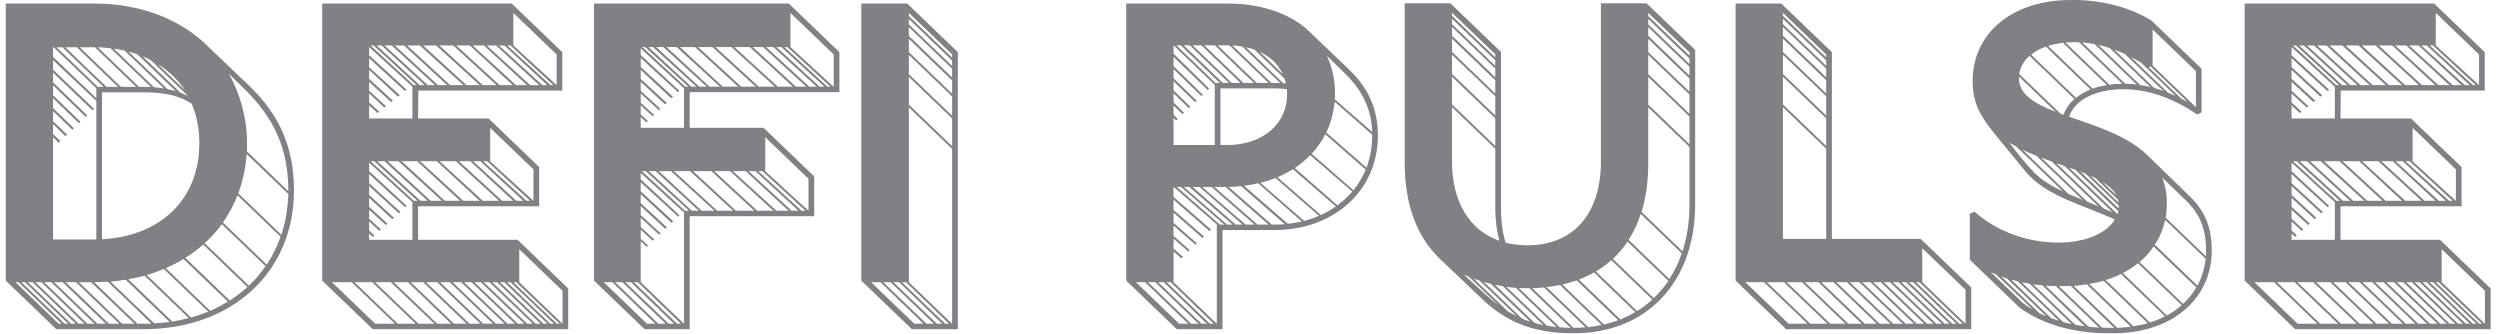
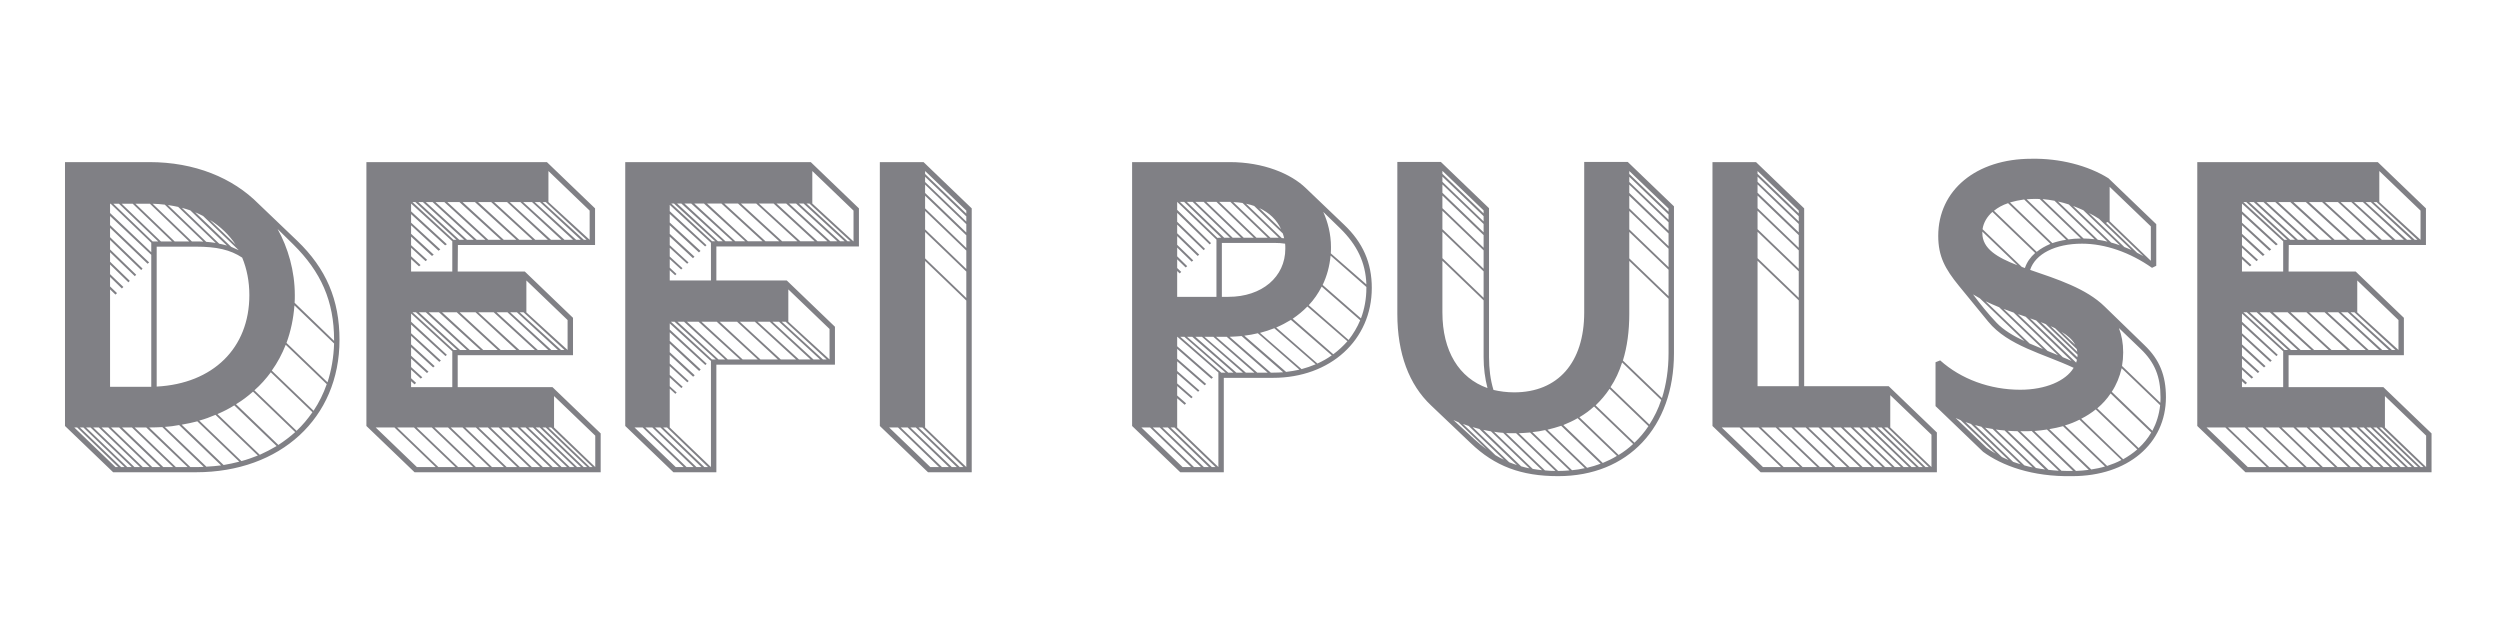
- <svg xmlns="http://www.w3.org/2000/svg" width="240" height="32" viewBox="0 0 240 32" fill="none">
-   <path fill-rule="evenodd" clip-rule="evenodd" d="M23.951 8.264C26.876 11.073 28.222 14.22 28.222 18.266C28.222 26.134 22.274 31.603 13.753 31.603H5.406L0.551 26.939V0.34H9.053C13.616 0.34 17.458 1.914 20.071 4.555L23.951 8.264ZM5.153 4.536H5.094V5.473L9.248 9.425V8.47L5.153 4.536ZM9.95 8.339L5.991 4.536H5.426L9.385 8.339H9.95ZM11.335 8.339L7.376 4.536H6.264L10.223 8.339H11.335ZM9.111 4.536H7.649L11.608 8.339H13.07L9.111 4.536ZM14.494 8.357L10.613 4.63C10.204 4.574 9.814 4.555 9.385 4.536L13.343 8.339H13.753C14.006 8.339 14.26 8.339 14.494 8.357ZM15.742 8.488L11.959 4.854C11.627 4.78 11.276 4.723 10.925 4.667L14.786 8.376C15.118 8.395 15.449 8.451 15.742 8.488ZM16.873 8.751L13.187 5.21C12.914 5.117 12.622 5.023 12.329 4.948L16.093 8.563C16.366 8.62 16.619 8.676 16.873 8.751ZM17.302 8.882C17.555 8.994 17.828 9.107 18.062 9.219L14.474 5.772C14.221 5.641 13.948 5.51 13.675 5.398L17.302 8.882ZM5.094 12.872L5.796 13.546L5.64 13.696L5.094 13.171V22.987H9.248V9.687L5.094 5.772V6.69L9.034 10.455L8.877 10.586L5.094 6.971V7.908L8.37 11.073L8.234 11.223L5.094 8.189V9.144L7.727 11.691L7.59 11.841L5.094 9.425V10.38L7.083 12.31L6.947 12.46L5.094 10.661V11.635L6.44 12.928L6.284 13.078L5.094 11.916V12.872ZM17.75 8.657C17.087 7.664 16.21 6.821 15.157 6.166L17.75 8.657ZM23.561 8.638L21.982 7.084C23.035 8.975 23.717 11.317 23.717 13.752C23.717 14.014 23.717 14.277 23.698 14.52L27.676 18.36V18.266C27.676 14.351 26.35 11.392 23.561 8.638ZM9.794 22.968C15.469 22.668 19.135 19.09 19.135 13.752C19.135 12.366 18.881 11.092 18.413 9.968C17.224 9.181 15.859 8.863 13.753 8.863H9.794V22.968ZM22.879 18.566L27.013 22.537C27.403 21.32 27.637 20.008 27.676 18.622L23.678 14.782C23.581 16.131 23.308 17.386 22.879 18.566ZM26.935 22.724L22.801 18.753C22.43 19.69 21.962 20.57 21.397 21.357L25.609 25.403C26.155 24.579 26.603 23.68 26.935 22.724ZM23.893 27.426C24.497 26.864 25.024 26.227 25.492 25.553L21.299 21.526C20.812 22.181 20.266 22.799 19.642 23.343L23.893 27.426ZM17.789 24.747L22.06 28.85C22.664 28.456 23.23 28.025 23.756 27.557L19.505 23.474C18.979 23.942 18.413 24.373 17.789 24.747ZM15.917 25.74L20.188 29.842C20.773 29.58 21.338 29.28 21.884 28.962L17.614 24.86C17.087 25.197 16.522 25.478 15.917 25.74ZM14.084 26.396L18.335 30.479C18.901 30.329 19.466 30.123 19.993 29.917L15.722 25.815C15.196 26.04 14.65 26.246 14.084 26.396ZM12.31 26.808L16.541 30.873C17.087 30.779 17.614 30.667 18.121 30.535L13.889 26.471C13.382 26.602 12.856 26.714 12.31 26.808ZM12.056 26.845C11.588 26.939 11.101 26.995 10.613 27.033L14.806 31.041C15.313 31.023 15.8 30.966 16.288 30.91L12.056 26.845ZM13.187 31.079H13.753C14.026 31.079 14.279 31.079 14.533 31.06L10.36 27.051C9.931 27.07 9.502 27.089 9.053 27.089H9.034L13.187 31.079ZM1.487 27.089L5.64 31.079H5.913L1.779 27.089H1.487ZM2.052 27.089L6.206 31.079H6.557L2.403 27.089H2.052ZM2.676 27.089L6.83 31.079H7.278L3.125 27.089H2.676ZM3.398 27.089L7.551 31.079H8.117L3.963 27.089H3.398ZM4.236 27.089L8.39 31.079H9.072L4.919 27.089H4.236ZM5.192 27.089L9.345 31.079H10.165L6.011 27.089H5.192ZM6.303 27.089L10.457 31.079H11.452L7.298 27.089H6.303ZM7.571 27.089L11.725 31.079H12.914L8.741 27.089H7.571ZM49.692 23.024L54.548 27.688V31.603H35.788L30.933 26.939V0.34H49.127L53.982 5.004V8.694H40.156L40.137 11.373H46.904L51.759 16.037V19.802H40.137V23.024H49.692ZM53.436 5.229L49.282 1.239V4.367L53.436 8.17V5.229ZM40 8.17L35.866 4.367H35.574L39.708 8.17H40ZM40.78 8.17L36.627 4.367H36.159L40.293 8.17H40.78ZM41.755 8.17L37.602 4.367H36.919L41.073 8.17H41.755ZM42.925 8.17L38.791 4.367H37.894L42.048 8.17H42.925ZM44.485 8.17L40.312 4.367H39.084L43.218 8.17H44.485ZM46.045 8.17L41.872 4.367H40.624L44.778 8.17H46.045ZM47.664 8.17L43.51 4.367H42.184L46.338 8.17H47.664ZM49.224 8.17L45.109 4.367H43.803L47.956 8.17H49.224ZM50.589 8.17L46.455 4.367H45.382L49.536 8.17H50.589ZM51.759 8.17L47.625 4.367H46.728L50.901 8.17H51.759ZM52.539 8.17L48.425 4.367H47.898L52.071 8.17H52.539ZM53.124 8.17L49.01 4.367H48.697L52.851 8.17H53.124ZM35.437 9.837L36.393 10.717L36.237 10.849L35.437 10.118V11.373H39.591V8.32L35.437 4.517V5.304L39.045 8.62L38.869 8.732L35.437 5.585V6.447L38.382 9.144L38.206 9.275L35.437 6.709V7.571L37.719 9.668L37.543 9.8L35.437 7.852V8.713L37.056 10.193L36.9 10.324L35.437 8.975V9.837ZM47.059 12.272V15.475H47.04L51.213 19.278V16.262L47.059 12.272ZM39.727 19.278H40.078L35.925 15.475H35.574L39.727 19.278ZM36.217 15.475L40.371 19.278H41.053L36.919 15.475H36.217ZM37.212 15.475L41.346 19.278H42.418L38.245 15.475H37.212ZM38.557 15.475L42.711 19.278H44.173L40.039 15.475H38.557ZM46.045 19.278L41.931 15.475H40.332L44.466 19.278H46.045ZM47.917 19.278L43.764 15.475H42.204L46.358 19.278H47.917ZM49.263 19.278L45.148 15.475H44.056L48.21 19.278H49.263ZM50.238 19.278L46.104 15.475H45.421L49.575 19.278H50.238ZM46.377 15.475L50.55 19.278H50.901L46.767 15.475H46.377ZM35.437 22.125L35.944 22.593L35.788 22.743L35.437 22.425V23.024H39.591V19.409L35.437 15.606V16.431L39.045 19.765L38.908 19.896L35.437 16.712V17.592L38.44 20.346L38.284 20.477L35.437 17.854V18.716L37.816 20.907L37.66 21.039L35.437 18.997V19.858L37.192 21.469L37.036 21.601L35.437 20.139V21.001L36.568 22.031L36.412 22.162L35.437 21.263V22.125ZM49.848 23.923V27.089L54.002 31.079V27.913L49.848 23.923ZM33.76 27.089H31.869L36.022 31.079H37.914L33.76 27.089ZM35.73 27.089H34.033L38.187 31.079H39.903L35.73 27.089ZM36.003 27.089L40.176 31.079H41.697L37.524 27.089H36.003ZM37.797 27.089L41.97 31.079H43.315L39.162 27.089H37.797ZM40.624 27.089H39.435L43.588 31.079H44.797L40.624 27.089ZM46.123 31.079L41.97 27.089H40.897L45.07 31.079H46.123ZM42.243 27.089L46.397 31.079H47.333L43.179 27.089H42.243ZM43.452 27.089L47.605 31.079H48.444L44.271 27.089H43.452ZM44.544 27.089L48.717 31.079H49.438L45.265 27.089H44.544ZM45.538 27.089L49.712 31.079H50.336L46.163 27.089H45.538ZM46.435 27.089L50.609 31.079H51.155L46.981 27.089H46.435ZM47.255 27.089L51.428 31.079H51.896L47.722 27.089H47.255ZM47.995 27.089L52.169 31.079H52.559L48.405 27.089H47.995ZM48.678 27.089L52.832 31.079H53.183L49.01 27.089H48.678ZM49.282 27.089L53.456 31.079H53.729L49.556 27.089H49.282ZM80.581 8.844H66.209V12.272H73.307L78.163 16.936V20.758H66.209V31.603H61.88L57.024 26.939V0.34H75.725L80.581 5.004V8.844ZM75.881 1.239V4.517L80.015 8.32H80.035V5.229L75.881 1.239ZM65.78 8.32H66.092L61.938 4.517H61.665L65.78 8.32ZM66.853 8.32L62.679 4.517H62.25L66.365 8.32H66.853ZM67.847 8.32L63.674 4.517H62.991L67.126 8.32H67.847ZM69.115 8.32L64.961 4.517H63.986L68.12 8.32H69.115ZM70.87 8.32L66.716 4.517H65.273L69.388 8.32H70.87ZM72.547 8.32L68.393 4.517H67.008L71.162 8.32H72.547ZM74.38 8.32L70.226 4.517H68.686L72.839 8.32H74.38ZM76.115 8.32L71.981 4.517H70.499L74.672 8.32H76.115ZM77.402 8.32L73.249 4.517H72.274L76.408 8.32H77.402ZM78.397 8.32L74.243 4.517H73.541L77.695 8.32H78.397ZM79.138 8.32L75.004 4.517H74.536L78.689 8.32H79.138ZM75.296 4.517L79.43 8.32H79.723L75.589 4.517H75.296ZM61.509 12.272H65.663V8.47L61.509 4.648V5.285L65.215 8.713L65.078 8.844L61.509 5.566V6.428L64.61 9.294L64.454 9.444L61.509 6.709V7.571L64.005 9.875L63.849 10.024L61.509 7.852V8.713L63.401 10.455L63.264 10.586L61.509 8.975V9.856L62.796 11.036L62.66 11.167L61.509 10.118V10.98L62.192 11.617L62.055 11.748L61.509 11.242V12.272ZM73.463 13.171V16.431L77.617 20.233V17.161L73.463 13.171ZM61.626 16.431L65.76 20.233H66.15L61.997 16.431H61.626ZM62.289 16.431L66.424 20.233H67.087L62.952 16.431H62.289ZM63.245 16.431L67.359 20.233H68.588L64.415 16.431H63.245ZM64.707 16.431L68.861 20.233H70.382L66.248 16.431H64.707ZM66.54 16.431L70.655 20.233H72.41L68.296 16.431H66.54ZM68.569 16.431L72.703 20.233H74.243L70.09 16.431H68.569ZM70.363 16.431L74.536 20.233H75.706L71.591 16.431H70.363ZM71.864 16.431L75.998 20.233H76.661L72.527 16.431H71.864ZM72.8 16.431L76.954 20.233H77.324L73.19 16.431H72.8ZM61.509 27.089L65.663 31.079V20.327L65.624 20.364L61.509 16.599V17.217L65.234 20.664L65.097 20.795L61.509 17.498V18.36L64.629 21.245L64.474 21.395L61.509 18.641V19.503L64.025 21.825L63.869 21.975L61.509 19.784V20.645L63.42 22.406L63.284 22.537L61.509 20.907V21.788L62.816 22.987L62.679 23.118L61.509 22.05V22.93L62.211 23.567L62.075 23.698L61.509 23.174V27.089ZM57.96 27.089L62.114 31.079H62.913L58.779 27.089H57.96ZM59.754 27.089H59.052L63.206 31.079H63.908L59.754 27.089ZM60.027 27.089L64.2 31.079H64.707L60.573 27.089H60.027ZM60.846 27.089L65 31.079H65.371L61.236 27.089H60.846ZM87.094 0.34L91.95 5.004V31.603H87.543L82.687 26.939V0.34H87.094ZM87.25 1.539L91.404 5.529V5.229L87.25 1.239V1.539ZM87.25 2.344L91.404 6.334V5.81L87.25 1.82V2.344ZM87.25 3.45L91.404 7.439V6.597L87.25 2.607V3.45ZM87.25 5.004L91.404 8.994V7.72L87.25 3.731V5.004ZM87.25 7.121L91.404 11.111V9.256L87.25 5.267V7.121ZM87.25 10.043L91.404 14.033V11.373L87.25 7.383V10.043ZM87.25 27.089L91.404 31.079V14.295L87.25 10.305V27.089ZM84.52 27.089H83.623L87.777 31.079H88.654L84.52 27.089ZM89.649 31.079L85.495 27.089H84.793L88.947 31.079H89.649ZM85.768 27.089L89.941 31.079H90.448L86.314 27.089H85.768ZM86.587 27.089L90.741 31.079H91.111L86.977 27.089H86.587ZM129.488 6.653C131.38 8.451 132.277 10.493 132.277 13.021C132.277 18.266 128.104 22.087 122.312 22.087H117.359V31.603H112.971L108.116 26.939V0.34H117.944C121.376 0.34 124.126 1.52 125.608 2.944L129.488 6.653ZM112.659 11.017L113.069 11.411L112.913 11.56L112.659 11.317V13.921H116.618V8.151L112.659 4.349V5.154L116.072 8.507L115.935 8.638L112.659 5.454V6.353L115.467 9.088L115.331 9.219L112.659 6.634V7.514L114.882 9.668L114.726 9.8L112.659 7.795V8.676L114.278 10.249L114.122 10.38L112.659 8.957V9.837L113.673 10.83L113.517 10.961L112.659 10.137V11.017ZM117.105 7.964L113.361 4.349H112.932L116.715 7.983L116.891 7.964H117.105ZM117.983 7.964L114.219 4.349H113.634L117.398 7.964H117.983ZM119.094 7.964L115.331 4.349H114.492L118.256 7.964H119.094ZM120.381 7.964L116.618 4.349H115.604L119.367 7.964H120.381ZM118.022 4.349H116.891L120.654 7.964H121.785L118.022 4.349ZM122.897 7.964L119.25 4.461C118.958 4.405 118.626 4.386 118.314 4.367L122.058 7.964H122.897ZM123.306 7.533L120.42 4.761C120.167 4.667 119.874 4.592 119.601 4.536L123.209 8.001C123.287 8.001 123.365 8.001 123.443 8.02C123.404 7.852 123.365 7.702 123.306 7.533ZM123.131 7.102C122.702 6.166 121.941 5.435 120.927 4.967L123.131 7.102ZM129.098 7.027L127.382 5.36C127.85 6.372 128.162 7.627 128.162 8.882C128.162 9.107 128.162 9.331 128.143 9.537L131.731 12.666C131.653 10.437 130.775 8.676 129.098 7.027ZM117.827 13.921C121.2 13.921 123.56 11.916 123.56 9.069C123.56 8.901 123.56 8.732 123.54 8.563C123.209 8.507 122.858 8.488 122.526 8.488H117.164V13.921H117.827ZM131.185 16.093C131.536 15.157 131.731 14.127 131.731 13.021V12.928L128.123 9.762C128.026 10.83 127.753 11.823 127.324 12.722L131.185 16.093ZM127.226 12.89C126.875 13.583 126.446 14.201 125.92 14.764L129.937 18.266C130.405 17.667 130.814 16.992 131.107 16.281L127.226 12.89ZM128.396 19.709C128.923 19.315 129.391 18.884 129.82 18.397L125.783 14.895C125.335 15.363 124.847 15.756 124.301 16.131L128.396 19.709ZM122.643 17.011L126.797 20.645C127.324 20.402 127.792 20.139 128.24 19.821L124.126 16.243C123.658 16.524 123.17 16.787 122.643 17.011ZM121.005 17.555L125.198 21.207C125.686 21.076 126.173 20.907 126.622 20.72L122.448 17.086C121.98 17.273 121.493 17.423 121.005 17.555ZM119.426 17.835L123.638 21.488C124.106 21.432 124.554 21.357 124.983 21.263L120.791 17.592C120.342 17.704 119.894 17.779 119.426 17.835ZM122.097 21.563H122.312C122.663 21.563 123.014 21.544 123.345 21.526L119.153 17.873C118.763 17.91 118.353 17.929 117.944 17.948L122.097 21.563ZM116.579 17.948L120.732 21.563H121.785L117.651 17.948H116.579ZM116.813 31.079V21.563H116.832L112.679 17.948H112.659V18.903L116.267 22.05L116.111 22.181L112.659 19.165V20.158L115.584 22.706L115.428 22.837L112.659 20.42V21.395L114.902 23.361L114.765 23.492L112.659 21.657V22.649L114.219 24.017L114.083 24.148L112.659 22.912V23.867L113.556 24.654L113.42 24.804L112.659 24.148V27.089L116.813 31.079ZM112.971 17.948L117.105 21.563H117.534L113.381 17.948H112.971ZM113.654 17.948L117.807 21.563H118.334L114.18 17.948H113.654ZM114.492 17.948L118.626 21.563H119.289L115.155 17.948H114.492ZM115.409 17.948L119.582 21.563H120.44L116.306 17.948H115.409ZM109.052 27.089L113.205 31.079H114.063L109.929 27.089H109.052ZM110.904 27.089H110.202L114.356 31.079H115.058L110.904 27.089ZM111.177 27.089L115.35 31.079H115.857L111.723 27.089H111.177ZM111.996 27.089L116.15 31.079H116.52L112.386 27.089H111.996ZM158.076 0.321L162.736 4.798V19.596C162.736 27.089 158.095 31.997 151.056 31.997C147.331 31.997 144.66 30.985 142.241 28.662L138.244 24.86C136.04 22.781 134.851 19.652 134.851 15.644V0.321H139.238L144.094 4.986V20.008C144.094 21.17 144.231 22.294 144.543 23.305C145.186 23.455 145.888 23.549 146.629 23.549C151.036 23.549 153.688 20.552 153.688 15.494V0.321H158.076ZM143.548 5.21L139.394 1.221V1.52L143.548 5.51V5.21ZM158.232 1.539L162.19 5.342V5.023L158.232 1.239V1.539ZM143.548 6.316V5.791L139.394 1.801V2.326L143.548 6.316ZM158.232 2.344L162.19 6.147V5.622L158.232 1.82V2.344ZM143.548 7.421V6.578L139.394 2.588V3.431L143.548 7.421ZM158.232 3.45L162.19 7.252V6.409L158.232 2.607V3.45ZM143.548 8.975V7.702L139.394 3.712V4.986L143.548 8.975ZM158.232 5.004L162.19 8.807V7.533L158.232 3.731V5.004ZM143.548 11.092V9.238L139.394 5.248V7.102L143.548 11.092ZM158.232 7.121L162.19 10.924V9.069L158.232 5.267V7.121ZM143.548 14.014V11.354L139.394 7.365V10.024L143.548 14.014ZM162.19 11.186L158.232 7.383V10.043L162.19 13.846V11.186ZM139.394 10.287V15.494C139.394 19.39 141.071 22.106 143.938 23.118C143.685 22.144 143.548 21.095 143.548 20.008V14.277L139.394 10.287ZM161.527 24.129C161.956 22.762 162.19 21.245 162.19 19.596V14.108L158.232 10.305V15.644C158.232 17.386 158.017 18.959 157.588 20.346L161.527 24.129ZM157.51 20.533C157.218 21.451 156.828 22.294 156.34 23.024L160.26 26.789C160.747 26.04 161.157 25.216 161.449 24.317L157.51 20.533ZM158.758 28.625C159.285 28.119 159.753 27.576 160.162 26.958L156.243 23.193C155.833 23.811 155.365 24.354 154.839 24.86L158.758 28.625ZM153.201 26.059L157.159 29.861C157.686 29.543 158.173 29.168 158.622 28.756L154.683 24.972C154.234 25.384 153.747 25.74 153.201 26.059ZM151.582 26.845L155.56 30.667C156.048 30.46 156.535 30.236 156.984 29.955L153.025 26.152C152.577 26.415 152.089 26.639 151.582 26.845ZM140.506 26.34L142.632 28.288C143.041 28.662 143.45 29 143.86 29.299L141.013 26.564L140.506 26.34ZM142.046 26.939C141.851 26.864 141.656 26.808 141.461 26.733L144.738 29.88C145.03 30.048 145.303 30.217 145.596 30.348L142.046 26.939ZM149.983 27.314L153.981 31.154C154.449 31.041 154.897 30.91 155.346 30.741L151.368 26.92C150.919 27.07 150.451 27.201 149.983 27.314ZM142.436 27.051L146.122 30.592C146.376 30.685 146.629 30.798 146.902 30.873L143.119 27.239C142.885 27.183 142.67 27.126 142.436 27.051ZM143.509 27.332L147.331 31.004C147.604 31.079 147.877 31.154 148.17 31.21L144.289 27.482C144.016 27.426 143.763 27.389 143.509 27.332ZM148.462 27.557L152.46 31.397C152.908 31.36 153.337 31.285 153.747 31.191L149.749 27.351C149.34 27.445 148.911 27.52 148.462 27.557ZM144.601 27.52L148.501 31.266C148.813 31.322 149.125 31.36 149.437 31.397L145.518 27.632C145.206 27.613 144.913 27.576 144.601 27.52ZM147.097 27.669L151.056 31.472C151.446 31.472 151.836 31.453 152.206 31.416L148.228 27.595C147.858 27.632 147.468 27.651 147.097 27.669ZM145.81 27.651L149.73 31.416C150.081 31.453 150.412 31.472 150.783 31.472L146.824 27.669H146.551C146.298 27.669 146.064 27.669 145.81 27.651ZM184.382 22.93L189.238 27.595V31.603H171.473L166.617 26.939V0.34H171.005L175.86 5.004V22.93H184.382ZM175.314 5.229L171.161 1.239V1.52L175.314 5.51V5.229ZM175.314 6.316V5.791L171.161 1.801V2.326L175.314 6.316ZM175.314 7.421V6.578L171.161 2.588V3.431L175.314 7.421ZM175.314 8.975V7.702L171.161 3.712V4.986L175.314 8.975ZM175.314 11.092V9.238L171.161 5.248V7.102L175.314 11.092ZM175.314 14.014V11.354L171.161 7.365V10.024L175.314 14.014ZM171.161 22.93H175.314V14.277L171.161 10.287V22.93ZM188.692 31.079V27.819L184.538 23.83V27.089L188.692 31.079ZM167.553 27.089L171.707 31.079H173.52L169.347 27.089H167.553ZM169.62 27.089L173.793 31.079H175.431L171.258 27.089H169.62ZM171.531 27.089L175.704 31.079H177.167L172.994 27.089H171.531ZM173.267 27.089L177.44 31.079H178.727L174.573 27.089H173.267ZM174.846 27.089L179.019 31.079H180.17L176.016 27.089H174.846ZM176.289 27.089L180.443 31.079H181.477L177.303 27.089H176.289ZM177.576 27.089L181.749 31.079H182.666L178.493 27.089H177.576ZM178.766 27.089L182.939 31.079H183.739L179.565 27.089H178.766ZM179.838 27.089L184.012 31.079H184.714L180.56 27.089H179.838ZM180.833 27.089L184.987 31.079H185.611L181.438 27.089H180.833ZM181.71 27.089L185.884 31.079H186.41L182.257 27.089H181.71ZM182.53 27.089L186.683 31.079H187.151L182.978 27.089H182.53ZM183.271 27.089L187.424 31.079H187.814L183.661 27.089H183.271ZM183.934 27.089L188.087 31.079H188.419L184.265 27.089H183.934ZM210.181 18.809C211.683 20.252 212.326 21.844 212.326 24.036C212.326 28.737 208.465 31.997 202.869 31.997C198.812 32.071 195.79 30.929 193.898 29.543L189.101 24.935V20.514L189.569 20.327C191.675 22.219 194.6 23.286 197.642 23.286C200.178 23.286 202.225 22.406 203.025 21.076C199.982 19.652 196.414 18.866 194.405 16.412L191.461 12.815C190.057 11.092 189.374 9.837 189.374 7.777C189.374 3.169 193.196 0.003 198.773 0.003C201.601 -0.053 204.468 0.677 206.535 1.97L211.351 6.597V10.792L210.922 10.998C208.719 9.444 206.203 8.563 203.863 8.563C201.172 8.563 199.163 9.594 198.637 11.204C201.367 12.141 204.292 13.078 206.145 14.895L210.181 18.809ZM206.652 2.831V6.278H206.632L210.805 10.287V6.821L206.652 2.831ZM199.612 4.068C199.456 4.049 199.3 4.049 199.163 4.049C198.871 4.049 198.578 4.068 198.286 4.087L202.498 8.133C202.888 8.076 203.317 8.039 203.746 8.039L199.612 4.068ZM205.131 8.114L201.094 4.236C200.704 4.161 200.294 4.105 199.885 4.068L204.019 8.039C204.39 8.039 204.76 8.076 205.131 8.114ZM202.264 8.17L198.032 4.105C197.525 4.18 197.057 4.274 196.609 4.405L200.879 8.507C201.309 8.357 201.777 8.245 202.264 8.17ZM206.437 8.357L202.537 4.611C202.186 4.499 201.816 4.386 201.445 4.311L205.462 8.17C205.774 8.207 206.106 8.282 206.437 8.357ZM200.685 8.582L196.414 4.48C195.848 4.667 195.38 4.929 194.99 5.248L199.3 9.388C199.69 9.069 200.158 8.807 200.685 8.582ZM207.685 8.732L204 5.192C203.668 5.042 203.317 4.892 202.966 4.761L206.808 8.451C207.1 8.526 207.393 8.62 207.685 8.732ZM198.11 11.017C198.305 10.437 198.656 9.931 199.144 9.5L194.834 5.36C194.288 5.847 193.937 6.447 193.84 7.102L197.798 10.905L198.11 11.017ZM208.855 9.2L205.579 6.053C205.248 5.847 204.916 5.641 204.565 5.473L208.134 8.901C208.368 8.994 208.621 9.088 208.855 9.2ZM206.281 6.465L209.421 9.481C209.616 9.575 209.83 9.687 210.045 9.818L206.457 6.372L206.281 6.465ZM193.82 7.496C193.82 9.069 195.322 9.949 197.35 10.736L193.82 7.346V7.496ZM195.263 16.543C195.965 17.273 196.94 17.854 198.052 18.379L193.567 14.07C193.333 13.939 193.099 13.808 192.884 13.677C193.586 14.614 194.366 15.606 195.263 16.543ZM195.517 14.97C195.049 14.782 194.581 14.576 194.152 14.37L198.578 18.622C199.007 18.809 199.456 18.997 199.924 19.184L195.517 14.97ZM195.965 15.138L200.392 19.371C200.743 19.521 201.094 19.652 201.445 19.802L196.979 15.513C196.648 15.4 196.316 15.269 195.965 15.138ZM197.408 15.663L201.933 20.008C202.225 20.121 202.518 20.252 202.81 20.383L198.188 15.925C197.935 15.85 197.662 15.756 197.408 15.663ZM203.278 20.552C203.298 20.458 203.337 20.364 203.356 20.271L199.241 16.299C199.046 16.224 198.832 16.15 198.637 16.093L203.278 20.552ZM199.709 16.468L203.395 20.008C203.415 19.933 203.415 19.84 203.415 19.765V19.746L200.216 16.674L199.709 16.468ZM203.395 19.465L203.337 19.184L201.153 17.086C201.016 17.011 200.86 16.955 200.704 16.88L203.395 19.465ZM209.791 19.184L207.588 17.067C207.861 17.779 208.017 18.585 208.017 19.521C208.017 19.99 207.978 20.439 207.9 20.889L211.761 24.598C211.78 24.41 211.78 24.223 211.78 24.036C211.78 21.956 211.195 20.533 209.791 19.184ZM203.181 18.753C202.908 18.248 202.42 17.817 201.796 17.442L203.181 18.753ZM211.741 24.841L207.861 21.113C207.666 21.975 207.334 22.781 206.866 23.492L210.961 27.426C211.371 26.639 211.644 25.778 211.741 24.841ZM209.577 29.168C210.084 28.7 210.513 28.175 210.844 27.595L206.749 23.661C206.379 24.223 205.93 24.71 205.404 25.16L209.577 29.168ZM203.785 26.209L208.017 30.292C208.543 29.992 209.011 29.674 209.44 29.299L205.248 25.272C204.799 25.628 204.312 25.946 203.785 26.209ZM191.129 26.134L194.249 29.131C194.542 29.337 194.834 29.543 195.166 29.73L191.636 26.358L191.129 26.134ZM202.147 26.883L206.398 30.966C206.905 30.798 207.393 30.61 207.841 30.367L203.61 26.302C203.161 26.527 202.674 26.733 202.147 26.883ZM192.124 26.546L195.79 30.067C196.004 30.161 196.219 30.273 196.453 30.367L192.67 26.733L192.124 26.546ZM193.079 26.845L196.921 30.554C197.155 30.629 197.408 30.723 197.662 30.798L193.723 27.014L193.079 26.845ZM200.567 27.257L204.799 31.322C205.287 31.247 205.755 31.154 206.184 31.023L201.952 26.958C201.504 27.07 201.055 27.183 200.567 27.257ZM194.093 27.108L198.052 30.91C198.325 30.985 198.598 31.06 198.89 31.116L194.854 27.239C194.6 27.201 194.347 27.145 194.093 27.108ZM195.185 27.295L199.222 31.172C199.534 31.229 199.826 31.285 200.138 31.322L196.063 27.389C195.751 27.37 195.478 27.332 195.185 27.295ZM204.546 31.36L200.333 27.295C199.924 27.37 199.495 27.407 199.066 27.445L203.259 31.472C203.707 31.453 204.136 31.416 204.546 31.36ZM196.375 27.426L200.49 31.36C200.841 31.397 201.172 31.435 201.523 31.453L197.369 27.463C197.038 27.463 196.706 27.445 196.375 27.426ZM201.796 31.453C202.147 31.472 202.518 31.472 202.869 31.472H202.966L198.793 27.445C198.578 27.463 198.383 27.463 198.169 27.463H197.642L201.796 31.453ZM234.245 23.024L239.1 27.688V31.603H220.341L215.485 26.939V0.34H233.679L238.535 5.004V8.694H224.709L224.69 11.373H231.456L236.312 16.037V19.802H224.69V23.024H234.245ZM237.989 5.229L233.835 1.239V4.367L237.989 8.17V5.229ZM224.553 8.17L220.419 4.367H220.127L224.261 8.17H224.553ZM225.333 8.17L221.18 4.367H220.712L224.846 8.17H225.333ZM226.308 8.17L222.155 4.367H221.472L225.626 8.17H226.308ZM227.478 8.17L223.344 4.367H222.447L226.601 8.17H227.478ZM229.038 8.17L224.865 4.367H223.637L227.771 8.17H229.038ZM230.598 8.17L226.425 4.367H225.177L229.331 8.17H230.598ZM232.217 8.17L228.063 4.367H226.737L230.891 8.17H232.217ZM233.777 8.17L229.662 4.367H228.356L232.509 8.17H233.777ZM235.142 8.17L231.008 4.367H229.935L234.089 8.17H235.142ZM236.312 8.17L232.178 4.367H231.281L235.454 8.17H236.312ZM237.092 8.17L232.977 4.367H232.451L236.624 8.17H237.092ZM237.677 8.17L233.562 4.367H233.25L237.404 8.17H237.677ZM219.99 9.837L220.946 10.717L220.79 10.849L219.99 10.118V11.373H224.144V8.32L219.99 4.517V5.304L223.598 8.62L223.422 8.732L219.99 5.585V6.447L222.935 9.144L222.759 9.275L219.99 6.709V7.571L222.272 9.668L222.096 9.8L219.99 7.852V8.713L221.609 10.193L221.453 10.324L219.99 8.975V9.837ZM231.612 12.272V15.475H231.593L235.766 19.278V16.262L231.612 12.272ZM224.28 19.278H224.631L220.478 15.475H220.127L224.28 19.278ZM220.77 15.475L224.924 19.278H225.606L221.472 15.475H220.77ZM221.765 15.475L225.899 19.278H226.971L222.798 15.475H221.765ZM223.11 15.475L227.264 19.278H228.726L224.592 15.475H223.11ZM230.598 19.278L226.484 15.475H224.885L229.019 19.278H230.598ZM232.47 19.278L228.317 15.475H226.757L230.91 19.278H232.47ZM233.816 19.278L229.701 15.475H228.609L232.763 19.278H233.816ZM234.791 19.278L230.657 15.475H229.974L234.128 19.278H234.791ZM230.93 15.475L235.103 19.278H235.454L231.32 15.475H230.93ZM219.99 22.125L220.497 22.593L220.341 22.743L219.99 22.425V23.024H224.144V19.409L219.99 15.606V16.431L223.598 19.765L223.461 19.896L219.99 16.712V17.592L222.993 20.346L222.837 20.477L219.99 17.854V18.716L222.369 20.907L222.213 21.039L219.99 18.997V19.858L221.745 21.469L221.589 21.601L219.99 20.139V21.001L221.121 22.031L220.965 22.162L219.99 21.263V22.125ZM234.401 23.923V27.089L238.554 31.079V27.913L234.401 23.923ZM218.313 27.089H216.421L220.575 31.079H222.467L218.313 27.089ZM220.283 27.089H218.586L222.74 31.079H224.456L220.283 27.089ZM220.556 27.089L224.729 31.079H226.25L222.077 27.089H220.556ZM222.35 27.089L226.523 31.079H227.868L223.715 27.089H222.35ZM225.177 27.089H223.988L228.141 31.079H229.35L225.177 27.089ZM230.676 31.079L226.523 27.089H225.45L229.623 31.079H230.676ZM226.796 27.089L230.949 31.079H231.885L227.732 27.089H226.796ZM228.005 27.089L232.158 31.079H232.997L228.824 27.089H228.005ZM229.097 27.089L233.27 31.079H233.991L229.818 27.089H229.097ZM230.091 27.089L234.264 31.079H234.888L230.715 27.089H230.091ZM230.988 27.089L235.161 31.079H235.707L231.534 27.089H230.988ZM231.807 27.089L235.98 31.079H236.448L232.275 27.089H231.807ZM232.548 27.089L236.721 31.079H237.111L232.958 27.089H232.548ZM233.231 27.089L237.384 31.079H237.735L233.562 27.089H233.231ZM233.835 27.089L238.008 31.079H238.281L234.108 27.089H233.835Z" fill="#808085" />
+ <svg xmlns="http://www.w3.org/2000/svg" width="252" height="64" viewBox="0 0 252 64" fill="none">
+   <path fill-rule="evenodd" clip-rule="evenodd" d="M29.951 24.264C32.876 27.073 34.222 30.22 34.222 34.266C34.222 42.133 28.274 47.603 19.753 47.603H11.406L6.551 42.939V16.34H15.053C19.616 16.34 23.458 17.914 26.071 20.555L29.951 24.264ZM11.153 20.536H11.094V21.473L15.248 25.425V24.47L11.153 20.536ZM15.95 24.339L11.991 20.536H11.426L15.384 24.339H15.95ZM17.335 24.339L13.376 20.536H12.264L16.223 24.339H17.335ZM15.111 20.536H13.649L17.608 24.339H19.07L15.111 20.536ZM20.494 24.357L16.613 20.63C16.203 20.573 15.813 20.555 15.384 20.536L19.343 24.339H19.753C20.006 24.339 20.26 24.339 20.494 24.357ZM21.742 24.488L17.959 20.855C17.627 20.78 17.276 20.723 16.925 20.667L20.786 24.376C21.118 24.395 21.449 24.451 21.742 24.488ZM22.873 24.751L19.187 21.21C18.914 21.117 18.622 21.023 18.329 20.948L22.093 24.563C22.366 24.619 22.619 24.676 22.873 24.751ZM23.302 24.882C23.555 24.994 23.828 25.107 24.062 25.219L20.474 21.772C20.221 21.641 19.948 21.51 19.675 21.398L23.302 24.882ZM11.094 28.872L11.796 29.546L11.64 29.696L11.094 29.171V38.987H15.248V25.687L11.094 21.772V22.69L15.034 26.455L14.877 26.586L11.094 22.971V23.908L14.37 27.073L14.234 27.223L11.094 24.189V25.144L13.727 27.692L13.591 27.841L11.094 25.425V26.38L13.084 28.31L12.947 28.459L11.094 26.661V27.635L12.44 28.928L12.284 29.078L11.094 27.916V28.872ZM23.75 24.657C23.087 23.664 22.21 22.821 21.157 22.166L23.75 24.657ZM29.561 24.638L27.982 23.084C29.035 24.975 29.717 27.317 29.717 29.752C29.717 30.014 29.717 30.276 29.698 30.52L33.676 34.36V34.266C33.676 30.351 32.35 27.392 29.561 24.638ZM15.794 38.968C21.469 38.668 25.135 35.09 25.135 29.752C25.135 28.366 24.881 27.092 24.413 25.968C23.224 25.181 21.859 24.863 19.753 24.863H15.794V38.968ZM28.879 34.566L33.013 38.537C33.403 37.319 33.637 36.008 33.676 34.622L29.678 30.782C29.581 32.131 29.308 33.386 28.879 34.566ZM32.935 38.724L28.801 34.753C28.43 35.69 27.962 36.57 27.397 37.357L31.609 41.403C32.155 40.579 32.603 39.68 32.935 38.724ZM29.893 43.426C30.497 42.864 31.024 42.227 31.492 41.553L27.299 37.526C26.812 38.181 26.266 38.799 25.642 39.343L29.893 43.426ZM23.789 40.747L28.06 44.85C28.664 44.456 29.23 44.025 29.756 43.557L25.505 39.474C24.979 39.942 24.413 40.373 23.789 40.747ZM21.917 41.74L26.188 45.842C26.773 45.58 27.338 45.28 27.884 44.962L23.614 40.86C23.087 41.197 22.522 41.478 21.917 41.74ZM20.084 42.396L24.335 46.479C24.901 46.329 25.466 46.123 25.993 45.917L21.722 41.815C21.196 42.04 20.65 42.246 20.084 42.396ZM18.31 42.808L22.541 46.873C23.087 46.779 23.614 46.667 24.121 46.535L19.889 42.471C19.382 42.602 18.856 42.714 18.31 42.808ZM18.056 42.845C17.588 42.939 17.101 42.995 16.613 43.033L20.806 47.041C21.313 47.023 21.8 46.966 22.288 46.91L18.056 42.845ZM19.187 47.079H19.753C20.026 47.079 20.279 47.079 20.533 47.06L16.36 43.051C15.931 43.07 15.502 43.089 15.053 43.089H15.034L19.187 47.079ZM7.487 43.089L11.64 47.079H11.913L7.779 43.089H7.487ZM8.052 43.089L12.206 47.079H12.557L8.403 43.089H8.052ZM8.676 43.089L12.83 47.079H13.278L9.125 43.089H8.676ZM9.398 43.089L13.552 47.079H14.117L9.963 43.089H9.398ZM10.236 43.089L14.39 47.079H15.072L10.919 43.089H10.236ZM11.192 43.089L15.345 47.079H16.165L12.011 43.089H11.192ZM12.303 43.089L16.457 47.079H17.452L13.298 43.089H12.303ZM13.571 43.089L17.725 47.079H18.914L14.741 43.089H13.571ZM55.692 39.024L60.548 43.688V47.603H41.788L36.933 42.939V16.34H55.127L59.982 21.004V24.695H46.156L46.137 27.373H52.904L57.759 32.037V35.802H46.137V39.024H55.692ZM59.436 21.229L55.282 17.239V20.367L59.436 24.17V21.229ZM46 24.17L41.866 20.367H41.574L45.708 24.17H46ZM46.78 24.17L42.627 20.367H42.159L46.293 24.17H46.78ZM47.755 24.17L43.602 20.367H42.919L47.073 24.17H47.755ZM48.925 24.17L44.791 20.367H43.894L48.048 24.17H48.925ZM50.485 24.17L46.312 20.367H45.084L49.218 24.17H50.485ZM52.045 24.17L47.872 20.367H46.624L50.778 24.17H52.045ZM53.664 24.17L49.51 20.367H48.184L52.338 24.17H53.664ZM55.224 24.17L51.109 20.367H49.803L53.956 24.17H55.224ZM56.589 24.17L52.455 20.367H51.382L55.536 24.17H56.589ZM57.759 24.17L53.625 20.367H52.728L56.901 24.17H57.759ZM58.539 24.17L54.425 20.367H53.898L58.071 24.17H58.539ZM59.124 24.17L55.01 20.367H54.697L58.851 24.17H59.124ZM41.437 25.837L42.393 26.718L42.237 26.849L41.437 26.118V27.373H45.591V24.32L41.437 20.517V21.304L45.045 24.619L44.869 24.732L41.437 21.585V22.447L44.382 25.144L44.206 25.275L41.437 22.709V23.571L43.719 25.669L43.543 25.8L41.437 23.852V24.713L43.056 26.193L42.9 26.324L41.437 24.975V25.837ZM53.059 28.272V31.475H53.04L57.213 35.278V32.262L53.059 28.272ZM45.727 35.278H46.078L41.925 31.475H41.574L45.727 35.278ZM42.217 31.475L46.371 35.278H47.053L42.919 31.475H42.217ZM43.212 31.475L47.346 35.278H48.418L44.245 31.475H43.212ZM44.557 31.475L48.711 35.278H50.173L46.039 31.475H44.557ZM52.045 35.278L47.931 31.475H46.332L50.466 35.278H52.045ZM53.917 35.278L49.764 31.475H48.204L52.358 35.278H53.917ZM55.263 35.278L51.148 31.475H50.056L54.21 35.278H55.263ZM56.238 35.278L52.104 31.475H51.421L55.575 35.278H56.238ZM52.377 31.475L56.55 35.278H56.901L52.767 31.475H52.377ZM41.437 38.125L41.944 38.593L41.788 38.743L41.437 38.425V39.024H45.591V35.409L41.437 31.606V32.431L45.045 35.765L44.908 35.896L41.437 32.712V33.592L44.44 36.346L44.284 36.477L41.437 33.854V34.716L43.816 36.907L43.66 37.039L41.437 34.997V35.858L43.192 37.469L43.036 37.6L41.437 36.139V37.001L42.568 38.031L42.412 38.162L41.437 37.263V38.125ZM55.848 39.923V43.089L60.002 47.079V43.913L55.848 39.923ZM39.76 43.089H37.869L42.022 47.079H43.914L39.76 43.089ZM41.73 43.089H40.033L44.187 47.079H45.903L41.73 43.089ZM42.003 43.089L46.176 47.079H47.697L43.524 43.089H42.003ZM43.797 43.089L47.97 47.079H49.315L45.162 43.089H43.797ZM46.624 43.089H45.435L49.588 47.079H50.797L46.624 43.089ZM52.123 47.079L47.97 43.089H46.897L51.07 47.079H52.123ZM48.243 43.089L52.397 47.079H53.333L49.179 43.089H48.243ZM49.452 43.089L53.605 47.079H54.444L50.271 43.089H49.452ZM50.544 43.089L54.717 47.079H55.438L51.265 43.089H50.544ZM51.538 43.089L55.712 47.079H56.336L52.163 43.089H51.538ZM52.435 43.089L56.609 47.079H57.155L52.981 43.089H52.435ZM53.255 43.089L57.428 47.079H57.896L53.722 43.089H53.255ZM53.995 43.089L58.169 47.079H58.559L54.405 43.089H53.995ZM54.678 43.089L58.832 47.079H59.183L55.01 43.089H54.678ZM55.282 43.089L59.456 47.079H59.729L55.556 43.089H55.282ZM86.581 24.844H72.209V28.272H79.307L84.163 32.936V36.758H72.209V47.603H67.88L63.024 42.939V16.34H81.725L86.581 21.004V24.844ZM81.881 17.239V20.517L86.015 24.32H86.035V21.229L81.881 17.239ZM71.78 24.32H72.092L67.938 20.517H67.665L71.78 24.32ZM72.853 24.32L68.679 20.517H68.25L72.365 24.32H72.853ZM73.847 24.32L69.674 20.517H68.991L73.126 24.32H73.847ZM75.115 24.32L70.961 20.517H69.986L74.12 24.32H75.115ZM76.87 24.32L72.716 20.517H71.273L75.388 24.32H76.87ZM78.547 24.32L74.393 20.517H73.008L77.162 24.32H78.547ZM80.38 24.32L76.226 20.517H74.686L78.839 24.32H80.38ZM82.115 24.32L77.981 20.517H76.499L80.672 24.32H82.115ZM83.402 24.32L79.249 20.517H78.274L82.408 24.32H83.402ZM84.397 24.32L80.243 20.517H79.541L83.695 24.32H84.397ZM85.138 24.32L81.004 20.517H80.536L84.689 24.32H85.138ZM81.296 20.517L85.43 24.32H85.723L81.589 20.517H81.296ZM67.509 28.272H71.663V24.47L67.509 20.648V21.285L71.215 24.713L71.078 24.844L67.509 21.566V22.428L70.61 25.294L70.454 25.444L67.509 22.709V23.571L70.005 25.875L69.849 26.024L67.509 23.852V24.713L69.401 26.455L69.264 26.586L67.509 24.975V25.856L68.796 27.036L68.66 27.167L67.509 26.118V26.98L68.192 27.617L68.055 27.748L67.509 27.242V28.272ZM79.463 29.171V32.431L83.617 36.233V33.161L79.463 29.171ZM67.626 32.431L71.76 36.233H72.15L67.997 32.431H67.626ZM68.289 32.431L72.424 36.233H73.087L68.952 32.431H68.289ZM69.245 32.431L73.359 36.233H74.588L70.415 32.431H69.245ZM70.707 32.431L74.861 36.233H76.382L72.248 32.431H70.707ZM72.54 32.431L76.655 36.233H78.41L74.296 32.431H72.54ZM74.569 32.431L78.703 36.233H80.243L76.09 32.431H74.569ZM76.363 32.431L80.536 36.233H81.706L77.591 32.431H76.363ZM77.864 32.431L81.998 36.233H82.661L78.527 32.431H77.864ZM78.8 32.431L82.954 36.233H83.324L79.19 32.431H78.8ZM67.509 43.089L71.663 47.079V36.327L71.624 36.364L67.509 32.599V33.217L71.234 36.664L71.097 36.795L67.509 33.498V34.36L70.629 37.245L70.474 37.395L67.509 34.641V35.503L70.025 37.825L69.869 37.975L67.509 35.783V36.645L69.42 38.406L69.284 38.537L67.509 36.907V37.788L68.816 38.987L68.679 39.118L67.509 38.05V38.93L68.211 39.567L68.075 39.698L67.509 39.174V43.089ZM63.96 43.089L68.114 47.079H68.913L64.779 43.089H63.96ZM65.754 43.089H65.052L69.206 47.079H69.908L65.754 43.089ZM66.027 43.089L70.2 47.079H70.707L66.573 43.089H66.027ZM66.846 43.089L71 47.079H71.371L67.236 43.089H66.846ZM93.094 16.34L97.95 21.004V47.603H93.543L88.687 42.939V16.34H93.094ZM93.25 17.539L97.404 21.529V21.229L93.25 17.239V17.539ZM93.25 18.345L97.404 22.334V21.81L93.25 17.82V18.345ZM93.25 19.45L97.404 23.439V22.596L93.25 18.607V19.45ZM93.25 21.004L97.404 24.994V23.72L93.25 19.731V21.004ZM93.25 23.121L97.404 27.111V25.256L93.25 21.267V23.121ZM93.25 26.043L97.404 30.033V27.373L93.25 23.383V26.043ZM93.25 43.089L97.404 47.079V30.295L93.25 26.305V43.089ZM90.52 43.089H89.623L93.777 47.079H94.654L90.52 43.089ZM95.649 47.079L91.495 43.089H90.793L94.947 47.079H95.649ZM91.768 43.089L95.941 47.079H96.448L92.314 43.089H91.768ZM92.587 43.089L96.741 47.079H97.111L92.977 43.089H92.587ZM135.488 22.653C137.38 24.451 138.277 26.493 138.277 29.021C138.277 34.266 134.104 38.087 128.312 38.087H123.359V47.603H118.971L114.116 42.939V16.34H123.944C127.376 16.34 130.126 17.52 131.608 18.944L135.488 22.653ZM118.659 27.017L119.069 27.41L118.913 27.56L118.659 27.317V29.921H122.618V24.151L118.659 20.349V21.154L122.072 24.507L121.935 24.638L118.659 21.454V22.353L121.467 25.088L121.331 25.219L118.659 22.634V23.514L120.882 25.669L120.726 25.8L118.659 23.795V24.676L120.278 26.249L120.122 26.38L118.659 24.957V25.837L119.673 26.83L119.517 26.961L118.659 26.137V27.017ZM123.105 23.964L119.361 20.349H118.932L122.715 23.983L122.891 23.964H123.105ZM123.983 23.964L120.219 20.349H119.634L123.398 23.964H123.983ZM125.094 23.964L121.331 20.349H120.492L124.256 23.964H125.094ZM126.381 23.964L122.618 20.349H121.604L125.367 23.964H126.381ZM124.022 20.349H122.891L126.654 23.964H127.785L124.022 20.349ZM128.897 23.964L125.25 20.461C124.958 20.405 124.626 20.386 124.314 20.367L128.058 23.964H128.897ZM129.306 23.533L126.42 20.761C126.167 20.667 125.874 20.592 125.601 20.536L129.209 24.001C129.287 24.001 129.365 24.001 129.443 24.02C129.404 23.852 129.365 23.702 129.306 23.533ZM129.131 23.102C128.702 22.166 127.941 21.435 126.927 20.967L129.131 23.102ZM135.098 23.027L133.382 21.36C133.85 22.372 134.162 23.627 134.162 24.882C134.162 25.107 134.162 25.331 134.143 25.537L137.731 28.666C137.653 26.436 136.775 24.676 135.098 23.027ZM123.827 29.921C127.2 29.921 129.56 27.916 129.56 25.069C129.56 24.901 129.56 24.732 129.54 24.563C129.209 24.507 128.858 24.488 128.526 24.488H123.164V29.921H123.827ZM137.185 32.093C137.536 31.157 137.731 30.127 137.731 29.021V28.928L134.123 25.762C134.026 26.83 133.753 27.823 133.324 28.722L137.185 32.093ZM133.226 28.89C132.875 29.583 132.446 30.201 131.92 30.764L135.937 34.266C136.405 33.667 136.814 32.992 137.107 32.281L133.226 28.89ZM134.396 35.709C134.923 35.315 135.391 34.884 135.82 34.397L131.783 30.895C131.335 31.363 130.847 31.756 130.301 32.131L134.396 35.709ZM128.643 33.011L132.797 36.645C133.324 36.402 133.792 36.139 134.24 35.821L130.126 32.243C129.658 32.524 129.17 32.786 128.643 33.011ZM127.005 33.554L131.198 37.207C131.686 37.076 132.173 36.907 132.622 36.72L128.448 33.086C127.98 33.273 127.493 33.423 127.005 33.554ZM125.426 33.836L129.638 37.488C130.106 37.432 130.554 37.357 130.983 37.263L126.791 33.592C126.342 33.704 125.894 33.779 125.426 33.836ZM128.097 37.563H128.312C128.663 37.563 129.014 37.544 129.345 37.526L125.153 33.873C124.763 33.91 124.353 33.929 123.944 33.948L128.097 37.563ZM122.579 33.948L126.732 37.563H127.785L123.651 33.948H122.579ZM122.813 47.079V37.563H122.832L118.679 33.948H118.659V34.903L122.267 38.05L122.111 38.181L118.659 35.165V36.158L121.584 38.706L121.428 38.837L118.659 36.42V37.395L120.902 39.361L120.765 39.492L118.659 37.657V38.65L120.219 40.017L120.083 40.148L118.659 38.912V39.867L119.556 40.654L119.42 40.804L118.659 40.148V43.089L122.813 47.079ZM118.971 33.948L123.105 37.563H123.534L119.381 33.948H118.971ZM119.654 33.948L123.807 37.563H124.334L120.18 33.948H119.654ZM120.492 33.948L124.626 37.563H125.289L121.155 33.948H120.492ZM121.409 33.948L125.582 37.563H126.44L122.306 33.948H121.409ZM115.052 43.089L119.205 47.079H120.063L115.929 43.089H115.052ZM116.904 43.089H116.202L120.356 47.079H121.058L116.904 43.089ZM117.177 43.089L121.35 47.079H121.857L117.723 43.089H117.177ZM117.996 43.089L122.15 47.079H122.52L118.386 43.089H117.996ZM164.076 16.322L168.736 20.798V35.596C168.736 43.089 164.095 47.996 157.056 47.996C153.331 47.996 150.66 46.985 148.241 44.662L144.244 40.86C142.04 38.781 140.851 35.652 140.851 31.644V16.322H145.238L150.094 20.986V36.008C150.094 37.17 150.231 38.294 150.543 39.305C151.186 39.455 151.888 39.549 152.629 39.549C157.036 39.549 159.688 36.551 159.688 31.494V16.322H164.076ZM149.548 21.21L145.394 17.221V17.52L149.548 21.51V21.21ZM164.232 17.539L168.19 21.341V21.023L164.232 17.239V17.539ZM149.548 22.316V21.791L145.394 17.801V18.326L149.548 22.316ZM164.232 18.345L168.19 22.147V21.622L164.232 17.82V18.345ZM149.548 23.421V22.578L145.394 18.588V19.431L149.548 23.421ZM164.232 19.45L168.19 23.252V22.409L164.232 18.607V19.45ZM149.548 24.975V23.702L145.394 19.712V20.986L149.548 24.975ZM164.232 21.004L168.19 24.807V23.533L164.232 19.731V21.004ZM149.548 27.092V25.238L145.394 21.248V23.102L149.548 27.092ZM164.232 23.121L168.19 26.924V25.069L164.232 21.267V23.121ZM149.548 30.014V27.354L145.394 23.364V26.024L149.548 30.014ZM168.19 27.186L164.232 23.383V26.043L168.19 29.846V27.186ZM145.394 26.287V31.494C145.394 35.39 147.071 38.106 149.938 39.118C149.685 38.144 149.548 37.095 149.548 36.008V30.276L145.394 26.287ZM167.527 40.129C167.956 38.762 168.19 37.245 168.19 35.596V30.108L164.232 26.305V31.644C164.232 33.386 164.017 34.959 163.588 36.346L167.527 40.129ZM163.51 36.533C163.218 37.451 162.828 38.294 162.34 39.024L166.26 42.789C166.747 42.04 167.157 41.216 167.449 40.317L163.51 36.533ZM164.758 44.625C165.285 44.119 165.753 43.576 166.162 42.958L162.243 39.193C161.833 39.811 161.365 40.354 160.839 40.86L164.758 44.625ZM159.201 42.059L163.159 45.861C163.686 45.543 164.173 45.168 164.622 44.756L160.683 40.972C160.234 41.384 159.747 41.74 159.201 42.059ZM157.582 42.845L161.56 46.667C162.048 46.461 162.535 46.236 162.984 45.955L159.025 42.152C158.577 42.414 158.089 42.639 157.582 42.845ZM146.506 42.34L148.632 44.288C149.041 44.662 149.45 44.999 149.86 45.299L147.013 42.564L146.506 42.34ZM148.046 42.939C147.851 42.864 147.656 42.808 147.461 42.733L150.738 45.88C151.03 46.048 151.303 46.217 151.596 46.348L148.046 42.939ZM155.983 43.314L159.981 47.154C160.449 47.041 160.897 46.91 161.346 46.742L157.368 42.92C156.919 43.07 156.451 43.201 155.983 43.314ZM148.436 43.051L152.122 46.592C152.376 46.685 152.629 46.798 152.902 46.873L149.119 43.239C148.885 43.182 148.67 43.126 148.436 43.051ZM149.509 43.332L153.331 47.004C153.604 47.079 153.877 47.154 154.17 47.21L150.289 43.482C150.016 43.426 149.763 43.389 149.509 43.332ZM154.462 43.557L158.46 47.397C158.908 47.36 159.337 47.285 159.747 47.191L155.749 43.351C155.34 43.445 154.911 43.52 154.462 43.557ZM150.601 43.52L154.501 47.266C154.813 47.322 155.125 47.36 155.437 47.397L151.518 43.632C151.206 43.613 150.913 43.576 150.601 43.52ZM153.097 43.669L157.056 47.472C157.446 47.472 157.836 47.453 158.206 47.416L154.228 43.595C153.858 43.632 153.468 43.651 153.097 43.669ZM151.81 43.651L155.73 47.416C156.081 47.453 156.412 47.472 156.783 47.472L152.824 43.669H152.551C152.298 43.669 152.064 43.669 151.81 43.651ZM190.382 38.93L195.238 43.595V47.603H177.473L172.617 42.939V16.34H177.005L181.86 21.004V38.93H190.382ZM181.314 21.229L177.161 17.239V17.52L181.314 21.51V21.229ZM181.314 22.316V21.791L177.161 17.801V18.326L181.314 22.316ZM181.314 23.421V22.578L177.161 18.588V19.431L181.314 23.421ZM181.314 24.975V23.702L177.161 19.712V20.986L181.314 24.975ZM181.314 27.092V25.238L177.161 21.248V23.102L181.314 27.092ZM181.314 30.014V27.354L177.161 23.364V26.024L181.314 30.014ZM177.161 38.93H181.314V30.276L177.161 26.287V38.93ZM194.692 47.079V43.819L190.538 39.83V43.089L194.692 47.079ZM173.553 43.089L177.707 47.079H179.52L175.347 43.089H173.553ZM175.62 43.089L179.793 47.079H181.431L177.258 43.089H175.62ZM177.531 43.089L181.704 47.079H183.167L178.994 43.089H177.531ZM179.267 43.089L183.44 47.079H184.727L180.573 43.089H179.267ZM180.846 43.089L185.019 47.079H186.17L182.016 43.089H180.846ZM182.289 43.089L186.443 47.079H187.477L183.303 43.089H182.289ZM183.576 43.089L187.749 47.079H188.666L184.493 43.089H183.576ZM184.766 43.089L188.939 47.079H189.739L185.565 43.089H184.766ZM185.838 43.089L190.012 47.079H190.714L186.56 43.089H185.838ZM186.833 43.089L190.987 47.079H191.611L187.438 43.089H186.833ZM187.71 43.089L191.884 47.079H192.41L188.257 43.089H187.71ZM188.53 43.089L192.683 47.079H193.151L188.978 43.089H188.53ZM189.271 43.089L193.424 47.079H193.814L189.661 43.089H189.271ZM189.934 43.089L194.087 47.079H194.419L190.265 43.089H189.934ZM216.181 34.809C217.683 36.252 218.326 37.844 218.326 40.036C218.326 44.737 214.465 47.996 208.869 47.996C204.812 48.071 201.79 46.929 199.898 45.543L195.101 40.935V36.514L195.569 36.327C197.675 38.219 200.6 39.286 203.642 39.286C206.178 39.286 208.225 38.406 209.025 37.076C205.982 35.652 202.414 34.866 200.405 32.412L197.461 28.815C196.057 27.092 195.374 25.837 195.374 23.777C195.374 19.169 199.196 16.003 204.773 16.003C207.601 15.947 210.468 16.677 212.535 17.97L217.351 22.596V26.792L216.922 26.998C214.719 25.444 212.203 24.563 209.863 24.563C207.172 24.563 205.163 25.594 204.637 27.204C207.367 28.141 210.292 29.078 212.145 30.895L216.181 34.809ZM212.652 18.831V22.278H212.632L216.805 26.287V22.821L212.652 18.831ZM205.612 20.068C205.456 20.049 205.3 20.049 205.163 20.049C204.871 20.049 204.578 20.068 204.286 20.087L208.498 24.133C208.888 24.076 209.317 24.039 209.746 24.039L205.612 20.068ZM211.131 24.114L207.094 20.236C206.704 20.161 206.294 20.105 205.885 20.068L210.019 24.039C210.39 24.039 210.76 24.076 211.131 24.114ZM208.264 24.17L204.032 20.105C203.525 20.18 203.057 20.274 202.609 20.405L206.879 24.507C207.309 24.357 207.777 24.245 208.264 24.17ZM212.437 24.357L208.537 20.611C208.186 20.499 207.816 20.386 207.445 20.311L211.462 24.17C211.774 24.207 212.106 24.282 212.437 24.357ZM206.685 24.582L202.414 20.48C201.848 20.667 201.38 20.929 200.99 21.248L205.3 25.387C205.69 25.069 206.158 24.807 206.685 24.582ZM213.685 24.732L210 21.192C209.668 21.042 209.317 20.892 208.966 20.761L212.808 24.451C213.1 24.526 213.393 24.619 213.685 24.732ZM204.11 27.017C204.305 26.436 204.656 25.931 205.144 25.5L200.834 21.36C200.288 21.847 199.937 22.447 199.84 23.102L203.798 26.905L204.11 27.017ZM214.855 25.2L211.579 22.053C211.248 21.847 210.916 21.641 210.565 21.473L214.134 24.901C214.368 24.994 214.621 25.088 214.855 25.2ZM212.281 22.465L215.421 25.481C215.616 25.575 215.83 25.687 216.045 25.818L212.457 22.372L212.281 22.465ZM199.82 23.496C199.82 25.069 201.322 25.95 203.35 26.736L199.82 23.346V23.496ZM201.263 32.543C201.965 33.273 202.94 33.854 204.052 34.379L199.567 30.07C199.333 29.939 199.099 29.808 198.884 29.677C199.586 30.614 200.366 31.606 201.263 32.543ZM201.517 30.97C201.049 30.782 200.581 30.576 200.152 30.37L204.578 34.622C205.007 34.809 205.456 34.997 205.924 35.184L201.517 30.97ZM201.965 31.138L206.392 35.371C206.743 35.521 207.094 35.652 207.445 35.802L202.979 31.513C202.648 31.4 202.316 31.269 201.965 31.138ZM203.408 31.663L207.933 36.008C208.225 36.121 208.518 36.252 208.81 36.383L204.188 31.925C203.935 31.85 203.662 31.756 203.408 31.663ZM209.278 36.551C209.298 36.458 209.337 36.364 209.356 36.271L205.241 32.3C205.046 32.224 204.832 32.15 204.637 32.093L209.278 36.551ZM205.709 32.468L209.395 36.008C209.415 35.933 209.415 35.84 209.415 35.765V35.746L206.216 32.674L205.709 32.468ZM209.395 35.465L209.337 35.184L207.153 33.086C207.016 33.011 206.86 32.955 206.704 32.88L209.395 35.465ZM215.791 35.184L213.588 33.068C213.861 33.779 214.017 34.585 214.017 35.521C214.017 35.99 213.978 36.439 213.9 36.889L217.761 40.597C217.78 40.41 217.78 40.223 217.78 40.036C217.78 37.956 217.195 36.533 215.791 35.184ZM209.181 34.753C208.908 34.248 208.42 33.817 207.796 33.442L209.181 34.753ZM217.741 40.841L213.861 37.114C213.666 37.975 213.334 38.781 212.866 39.492L216.961 43.426C217.371 42.639 217.644 41.778 217.741 40.841ZM215.577 45.168C216.084 44.7 216.513 44.175 216.844 43.595L212.749 39.661C212.379 40.223 211.93 40.71 211.404 41.16L215.577 45.168ZM209.785 42.209L214.017 46.292C214.543 45.992 215.011 45.674 215.44 45.299L211.248 41.272C210.799 41.628 210.312 41.946 209.785 42.209ZM197.129 42.133L200.249 45.131C200.542 45.337 200.834 45.543 201.166 45.73L197.636 42.358L197.129 42.133ZM208.147 42.883L212.398 46.966C212.905 46.798 213.393 46.61 213.841 46.367L209.61 42.302C209.161 42.527 208.674 42.733 208.147 42.883ZM198.124 42.546L201.79 46.067C202.004 46.161 202.219 46.273 202.453 46.367L198.67 42.733L198.124 42.546ZM199.079 42.845L202.921 46.554C203.155 46.629 203.408 46.723 203.662 46.798L199.723 43.014L199.079 42.845ZM206.567 43.257L210.799 47.322C211.287 47.247 211.755 47.154 212.184 47.023L207.952 42.958C207.504 43.07 207.055 43.182 206.567 43.257ZM200.093 43.108L204.052 46.91C204.325 46.985 204.598 47.06 204.89 47.116L200.854 43.239C200.6 43.201 200.347 43.145 200.093 43.108ZM201.185 43.295L205.222 47.172C205.534 47.228 205.826 47.285 206.138 47.322L202.063 43.389C201.751 43.37 201.478 43.332 201.185 43.295ZM210.546 47.36L206.333 43.295C205.924 43.37 205.495 43.407 205.066 43.445L209.259 47.472C209.707 47.453 210.136 47.416 210.546 47.36ZM202.375 43.426L206.49 47.36C206.841 47.397 207.172 47.435 207.523 47.453L203.369 43.464C203.038 43.464 202.706 43.445 202.375 43.426ZM207.796 47.453C208.147 47.472 208.518 47.472 208.869 47.472H208.966L204.793 43.445C204.578 43.464 204.383 43.464 204.169 43.464H203.642L207.796 47.453ZM240.245 39.024L245.1 43.688V47.603H226.341L221.485 42.939V16.34H239.679L244.535 21.004V24.695H230.709L230.69 27.373H237.456L242.312 32.037V35.802H230.69V39.024H240.245ZM243.989 21.229L239.835 17.239V20.367L243.989 24.17V21.229ZM230.553 24.17L226.419 20.367H226.127L230.261 24.17H230.553ZM231.333 24.17L227.18 20.367H226.712L230.846 24.17H231.333ZM232.308 24.17L228.155 20.367H227.472L231.626 24.17H232.308ZM233.478 24.17L229.344 20.367H228.447L232.601 24.17H233.478ZM235.038 24.17L230.865 20.367H229.637L233.771 24.17H235.038ZM236.598 24.17L232.425 20.367H231.177L235.331 24.17H236.598ZM238.217 24.17L234.063 20.367H232.737L236.891 24.17H238.217ZM239.777 24.17L235.662 20.367H234.356L238.509 24.17H239.777ZM241.142 24.17L237.008 20.367H235.935L240.089 24.17H241.142ZM242.312 24.17L238.178 20.367H237.281L241.454 24.17H242.312ZM243.092 24.17L238.977 20.367H238.451L242.624 24.17H243.092ZM243.677 24.17L239.562 20.367H239.25L243.404 24.17H243.677ZM225.99 25.837L226.946 26.718L226.79 26.849L225.99 26.118V27.373H230.144V24.32L225.99 20.517V21.304L229.598 24.619L229.422 24.732L225.99 21.585V22.447L228.935 25.144L228.759 25.275L225.99 22.709V23.571L228.272 25.669L228.096 25.8L225.99 23.852V24.713L227.609 26.193L227.453 26.324L225.99 24.975V25.837ZM237.612 28.272V31.475H237.593L241.766 35.278V32.262L237.612 28.272ZM230.28 35.278H230.631L226.478 31.475H226.127L230.28 35.278ZM226.77 31.475L230.924 35.278H231.606L227.472 31.475H226.77ZM227.765 31.475L231.899 35.278H232.971L228.798 31.475H227.765ZM229.11 31.475L233.264 35.278H234.726L230.592 31.475H229.11ZM236.598 35.278L232.484 31.475H230.885L235.019 35.278H236.598ZM238.47 35.278L234.317 31.475H232.757L236.91 35.278H238.47ZM239.816 35.278L235.701 31.475H234.609L238.763 35.278H239.816ZM240.791 35.278L236.657 31.475H235.974L240.128 35.278H240.791ZM236.93 31.475L241.103 35.278H241.454L237.32 31.475H236.93ZM225.99 38.125L226.497 38.593L226.341 38.743L225.99 38.425V39.024H230.144V35.409L225.99 31.606V32.431L229.598 35.765L229.461 35.896L225.99 32.712V33.592L228.993 36.346L228.837 36.477L225.99 33.854V34.716L228.369 36.907L228.213 37.039L225.99 34.997V35.858L227.745 37.469L227.589 37.6L225.99 36.139V37.001L227.121 38.031L226.965 38.162L225.99 37.263V38.125ZM240.401 39.923V43.089L244.554 47.079V43.913L240.401 39.923ZM224.313 43.089H222.421L226.575 47.079H228.467L224.313 43.089ZM226.283 43.089H224.586L228.74 47.079H230.456L226.283 43.089ZM226.556 43.089L230.729 47.079H232.25L228.077 43.089H226.556ZM228.35 43.089L232.523 47.079H233.868L229.715 43.089H228.35ZM231.177 43.089H229.988L234.141 47.079H235.35L231.177 43.089ZM236.676 47.079L232.523 43.089H231.45L235.623 47.079H236.676ZM232.796 43.089L236.949 47.079H237.885L233.732 43.089H232.796ZM234.005 43.089L238.158 47.079H238.997L234.824 43.089H234.005ZM235.097 43.089L239.27 47.079H239.991L235.818 43.089H235.097ZM236.091 43.089L240.264 47.079H240.888L236.715 43.089H236.091ZM236.988 43.089L241.161 47.079H241.707L237.534 43.089H236.988ZM237.807 43.089L241.98 47.079H242.448L238.275 43.089H237.807ZM238.548 43.089L242.721 47.079H243.111L238.958 43.089H238.548ZM239.231 43.089L243.384 47.079H243.735L239.562 43.089H239.231ZM239.835 43.089L244.008 47.079H244.281L240.108 43.089H239.835Z" fill="#808085" />
</svg>
